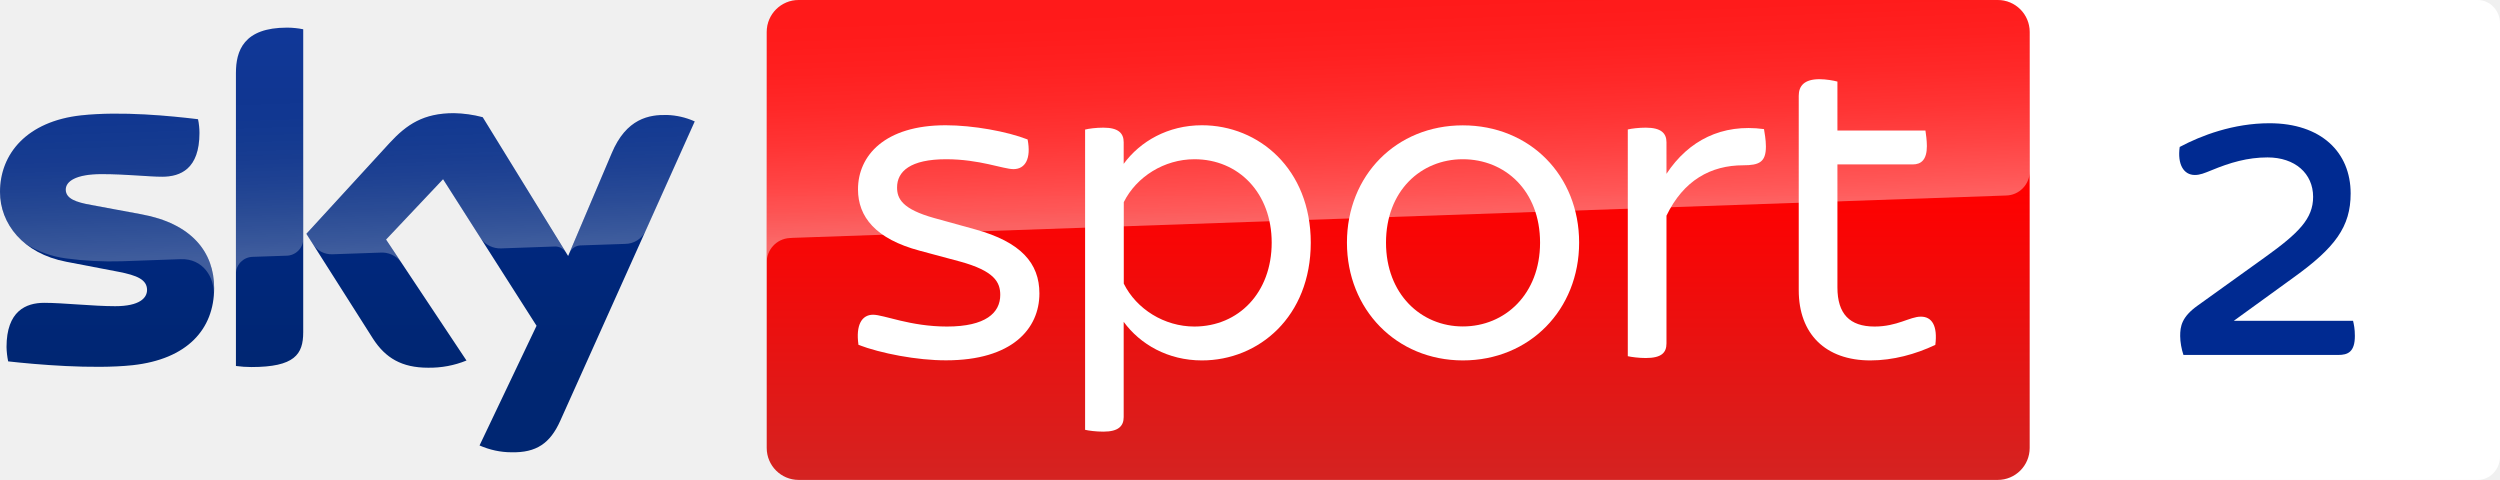
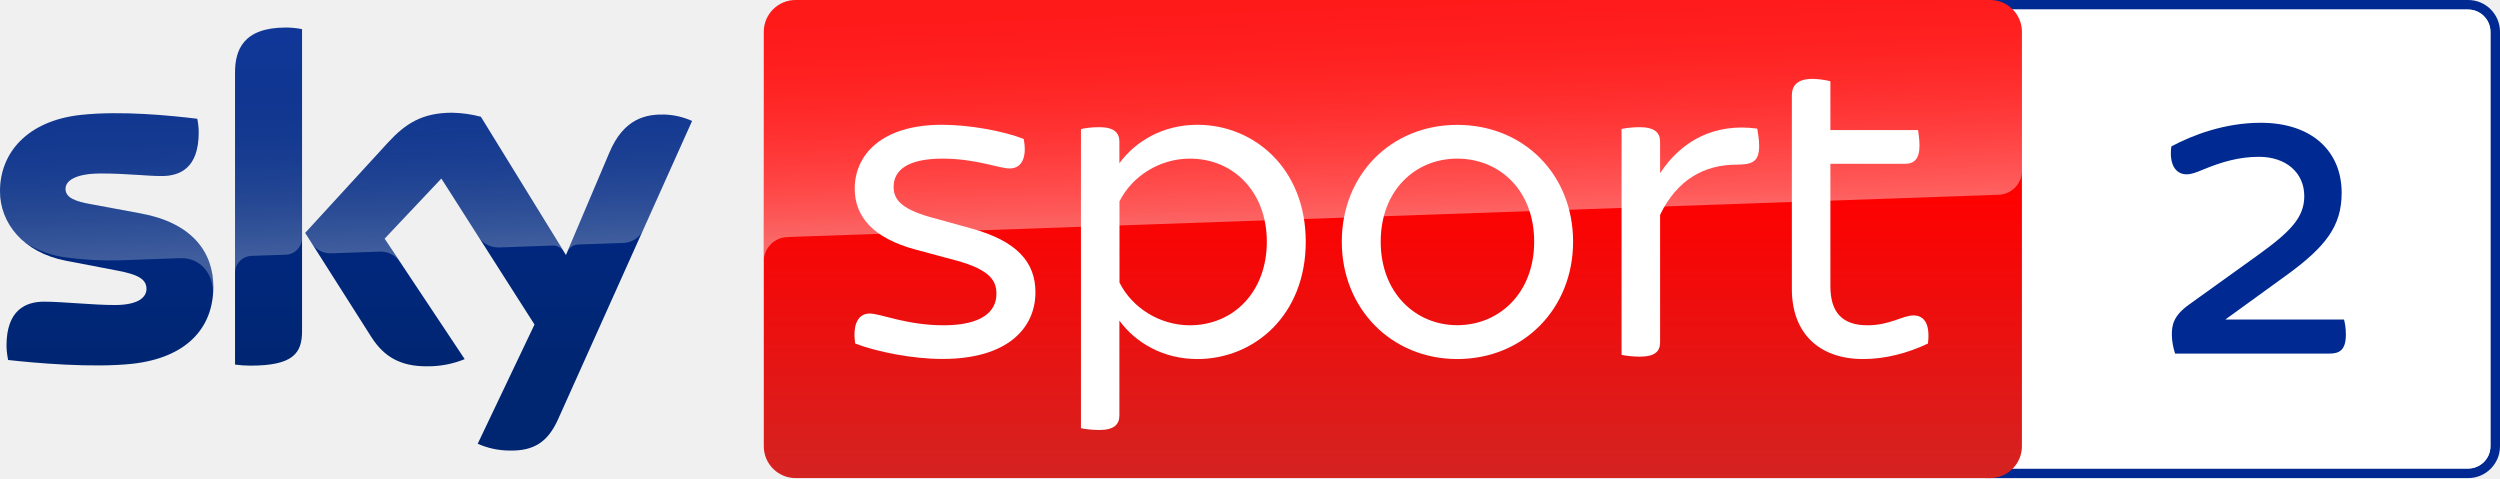
- <svg xmlns="http://www.w3.org/2000/svg" enable-background="new 0 0 2614.6 500" version="1.1" viewBox="0 0 2604.6 500" xml:space="preserve">
-   <path d="m2581.3 0c12.8 0 23.3 10.938 23.3 24.271v451.46c0 13.438-10.5 24.271-23.3 24.271h-503.6c-12.9 0-23.3-10.833-23.3-24.271v-451.46c0-13.333 10.5-24.271 23.3-24.271h503.6" fill="#fff" stroke-width="1.021" />
+ <svg xmlns="http://www.w3.org/2000/svg" enable-background="new 0 0 2614.6 500" version="1.1" viewBox="0 0 2614.6 500" xml:space="preserve">
+   <path d="m2581.3 0h-503.6c-18.4 0-33.3 14.9-33.3 33.3v433.4c0 18.4 14.9 33.3 33.3 33.3h503.6c18.4 0 33.3-14.9 33.3-33.3v-433.4c0-18.4-14.9-33.3-33.3-33.3m0 10c12.8 0 23.3 10.5 23.3 23.3v433.4c0 12.9-10.5 23.3-23.3 23.3h-503.6c-12.9 0-23.3-10.4-23.3-23.3v-433.4c0-12.8 10.5-23.3 23.3-23.3h503.6" fill="#002a91" />
+   <path d="m2581.3 10c12.8 0 23.3 10.5 23.3 23.3v433.4c0 12.9-10.5 23.3-23.3 23.3h-503.6c-12.9 0-23.3-10.4-23.3-23.3v-433.4c0-12.8 10.5-23.3 23.3-23.3h503.6" fill="#fff" />
  <path d="m2453.4 350c0 16.8-7.4 19.8-17.3 19.8h-161.3c-2-6-3.4-13.4-3.4-19.8 0-9.9 1.5-19.8 18.3-31.7l70.2-50.4c35.1-25.2 50-40.1 50-62.8 0-24.3-18.8-41.1-47.5-41.1-20.8 0-39.1 5.4-58.4 13.4-7.4 3-11.9 4.9-17.3 4.9-11.9 0-18.3-11.4-15.8-29.2 22.3-11.9 55.9-24.7 93.5-24.7 53.9 0 84.6 30.2 84.6 73.2 0 34.7-16.3 56.4-58.9 87.1l-62.8 45.5h124.2c0.9 3.9 1.9 8.3 1.9 15.8" fill="#002a91" />
  <linearGradient id="d" x1="1456.7" x2="1456.7" y1="198" y2="698" gradientTransform="translate(0,-198)" gradientUnits="userSpaceOnUse">
    <stop stop-color="#f00" offset=".4" />
    <stop stop-color="#D42321" offset="1" />
  </linearGradient>
  <path d="m832.1 0h1249.2c18.4 0 33.3 14.9 33.3 33.3v433.4c0 18.4-14.9 33.3-33.3 33.3h-1249.2c-18.4 0-33.3-14.9-33.3-33.3v-433.4c0-18.4 14.9-33.3 33.3-33.3z" fill="url(#d)" />
  <linearGradient id="b" x1="1459.5" x2="1450.8" y1="431.73" y2="182.67" gradientTransform="translate(0,-198)" gradientUnits="userSpaceOnUse">
    <stop stop-color="#fff" offset="0" />
    <stop stop-color="#fff" stop-opacity=".835" offset=".12" />
    <stop stop-color="#fff" stop-opacity=".658" offset=".269" />
    <stop stop-color="#fff" stop-opacity=".511" offset=".419" />
    <stop stop-color="#fff" stop-opacity=".397" offset=".568" />
    <stop stop-color="#fff" stop-opacity=".315" offset=".716" />
    <stop stop-color="#fff" stop-opacity=".266" offset=".86" />
    <stop stop-color="#fff" stop-opacity=".25" offset="1" />
  </linearGradient>
  <path d="m822.8 248s1.1-0.1 3.2-0.2c98.6-3.5 1263.7-44.1 1263.7-44.1 13.9-0.1 25-11.5 24.9-25.3v-145.1c0-18.4-14.9-33.3-33.3-33.3h-1249.2c-18.4 0-33.3 14.9-33.3 33.3v240.7c-0.4-13.7 10.3-25.3 24-26z" enable-background="new    " fill="url(#b)" opacity=".4" Googl="true" />
  <linearGradient id="c" x1="361.92" x2="361.92" y1="226.81" y2="669.22" gradientTransform="translate(0,-198)" gradientUnits="userSpaceOnUse">
    <stop stop-color="#002A91" offset="0" />
    <stop stop-color="#002672" offset=".8" />
  </linearGradient>
  <path d="m499.6 464.1c10.5 4.6 21.8 7.1 33.2 7.1 26.1 0.6 40.4-9.4 50.9-32.8l140.1-311.9c-9.1-4.1-19-6.4-29-6.7-18.1-0.4-42.3 3.3-57.6 40.1l-45.3 106.8-89-144.6c-9.8-2.6-19.9-4-30-4.2-31.5 0-49 11.5-67.2 31.3l-86.5 94.4 69.5 109.4c12.9 19.9 29.8 30.1 57.3 30.1 13.7 0.2 27.3-2.3 40-7.5l-83.8-126 59.4-62.9 97.4 152.7zm-183.7-117.9c0 23-9 36.2-54 36.2-5.4 0-10.8-0.4-16.1-1.1v-305.1c0-23.2 7.9-47.4 53.2-47.4 5.7 0 11.4 0.6 16.9 1.7zm-92.8-46.1c0 43-28.1 74.2-85.1 80.4-41.3 4.4-101.1-0.8-129.5-4-1-4.9-1.6-9.9-1.7-15 0-37.4 20.2-46 39.2-46 19.8 0 50.9 3.5 74 3.5 25.5 0 33.2-8.6 33.2-16.9 0-10.7-10.2-15.2-30-19l-54.2-10.4c-45-8.6-69-39.7-69-72.7 0-40.1 28.4-73.6 84.3-79.8 42.3-4.6 93.8 0.6 122 4 1 4.7 1.5 9.5 1.5 14.4 0 37.4-19.8 45.5-38.8 45.5-14.6 0-37.3-2.7-63.2-2.7-26.3 0-37.3 7.3-37.3 16.1 0 9.4 10.4 13.2 26.9 16.1l51.7 9.6c53.1 9.7 76 39.9 76 76.9z" fill="url(#c)" />
  <linearGradient id="a" x1="365.45" x2="359.6" y1="461.25" y2="293.75" gradientTransform="translate(0,-198)" gradientUnits="userSpaceOnUse">
    <stop stop-color="#fff" offset="0" />
    <stop stop-color="#fff" stop-opacity=".835" offset=".12" />
    <stop stop-color="#fff" stop-opacity=".658" offset=".269" />
    <stop stop-color="#fff" stop-opacity=".511" offset=".419" />
    <stop stop-color="#fff" stop-opacity=".397" offset=".568" />
    <stop stop-color="#fff" stop-opacity=".315" offset=".716" />
    <stop stop-color="#fff" stop-opacity=".266" offset=".86" />
    <stop stop-color="#fff" stop-opacity=".25" offset="1" />
  </linearGradient>
  <path d="m723.9 126.5-51.3 114.2c-4 8.2-12.3 13.4-21.4 13.4l-46.8 1.6c-5.1 0.3-9.6 3.7-11.4 8.5v-0.1l44.2-104.2c15.4-36.8 39.6-40.5 57.6-40.1 10.1 0.3 19.9 2.6 29.1 6.7zm-134.4 136.5-86.6-140.8c-9.8-2.6-19.9-4-30-4.2-31.5 0-49 11.5-67.2 31.3l-86.5 94.4 6.9 10.9c4.5 6.8 12.3 10.7 20.5 10.3 4.1-0.1 45.9-1.6 49.3-1.7 8.5-0.7 16.7 3 21.8 9.8l-15.5-23.3 59.4-62.9 39.9 62.5c4.9 6.2 12.5 9.7 20.4 9.5 2.1-0.1 54.3-1.9 56.7-2 4.4 0 8.6 2.4 10.9 6.2zm-290.5-234.1c-45.3 0-53.2 24.2-53.2 47.4v209c0-9.6 7.7-17.4 17.3-17.7l35.1-1.2c9.8 0 17.8-8 17.8-17.8v-218c-5.7-1.2-11.3-1.8-17-1.7zm-151.8 194.2-51.7-9.6c-16.5-2.9-26.9-6.7-26.9-16.1 0-8.8 11-16.1 37.3-16.1 25.9 0 48.6 2.7 63.2 2.7 19 0 38.8-8.1 38.8-45.5 0-4.8-0.5-9.7-1.5-14.4-28.2-3.5-79.7-8.6-122-4-56 6.2-84.4 39.8-84.4 79.8 0.1 21.4 10.2 41.6 27.3 54.5 12.6 7.8 26.8 12.9 41.5 14.8 19.2 2.6 38.5 3.6 57.8 3 6.1-0.2 51.7-1.8 61.7-2.2 23.1-0.8 35.7 18.9 34.4 38.7 0-0.3 0-0.5 0.1-0.8v-0.2c0.2-2.6 0.3-5.2 0.3-7.8 0-36.8-22.9-67-75.9-76.8z" enable-background="new    " fill="url(#a)" opacity=".25" />
  <path d="m894.4 359.3c-3-20.6 3.4-31.4 15.2-31.4 11.2 0 38.7 12.3 77 12.3 40.3 0 55.5-14.3 55.5-32.9 0-13.2-5.9-25-42.2-34.9l-41.7-11.2c-46.1-12.3-64.3-35.4-64.3-63.9 0-35.3 28-66.8 91.3-66.8 28.5 0 63.9 6.4 85.4 14.8 3.9 20.1-2.5 30.9-14.7 30.9-10.8 0-35.3-10.3-70.2-10.3-37.3 0-51.1 12.7-51.1 29.4 0 11.7 5.4 22.6 38.8 31.9l42.7 11.8c47.7 13.2 66.8 35.3 66.8 66.7 0 36.9-28.5 69.7-97.2 69.7-30.4 0.1-68.3-7.3-91.3-16.1" fill="#fff" />
  <path d="m1365.6 252.8c0 77-54 122.7-113.4 122.7-35.3 0-64.3-16.7-81.5-40.2v99.2c0 9.3-5.4 15.2-21.1 15.2-7.9 0-15.2-1-19.1-1.9v-312.8c3.9-1 11.2-2 19.1-2 15.7 0 21.1 5.9 21.1 15.2v22.5c17.2-23.5 46.2-40.2 81.5-40.2 59.4 0 113.4 45.7 113.4 122.3m-40.7 0c0-51.5-34.3-86.9-80.5-86.9-31.4 0-60.4 18.2-73.6 44.7v84.9c13.2 26.5 42.2 44.7 73.6 44.7 46.1-0.1 80.5-35.4 80.5-87.4" fill="#fff" />
  <path d="m1403.3 252.8c0-70.2 51.5-122.2 120.7-122.2 69.7 0 121.2 52 121.2 122.2 0 69.7-51.5 122.7-121.2 122.7-69.2-0.1-120.7-53.1-120.7-122.7m201.2 0c0-54-36.4-86.9-80.5-86.9-43.6 0-80 32.9-80 86.9 0 53.5 36.4 87.3 80 87.3 44.1 0 80.5-33.8 80.5-87.3" fill="#fff" />
  <path d="m1839.8 152.6c0 16.2-6.8 19.6-23.6 19.6-33.8 0-62.3 15.7-80 52.5v133.1c0 9.8-5.4 15.2-21.6 15.2-6.9 0-14.8-1-18.7-1.9v-236.2c3.9-1 11.7-1.9 18.7-1.9 16.1 0 21.6 5.9 21.6 15.2v32.9c23-34.9 57.9-52.5 101.6-46.6 0.5 3.4 2 10.8 2 18.1" fill="#fff" />
  <path d="m2016.3 359.3c-20.6 9.8-44.2 16.2-67.7 16.2-46.6 0-74.6-27.5-74.6-73.1v-202.7c0-10.3 5.9-17.2 21.6-17.2 6.8 0 14.7 1.4 18.7 2.5v51h91.7c0.5 3.4 1.5 10.3 1.5 16.2 0 14.2-5.9 19.1-14.7 19.1h-78.5v128.2c0 27.4 12.7 40.7 38.7 40.7 23.6 0 36.8-10.3 48.1-10.3 11.8-0.1 17.7 9.7 15.2 29.4" fill="#fff" />
</svg>
